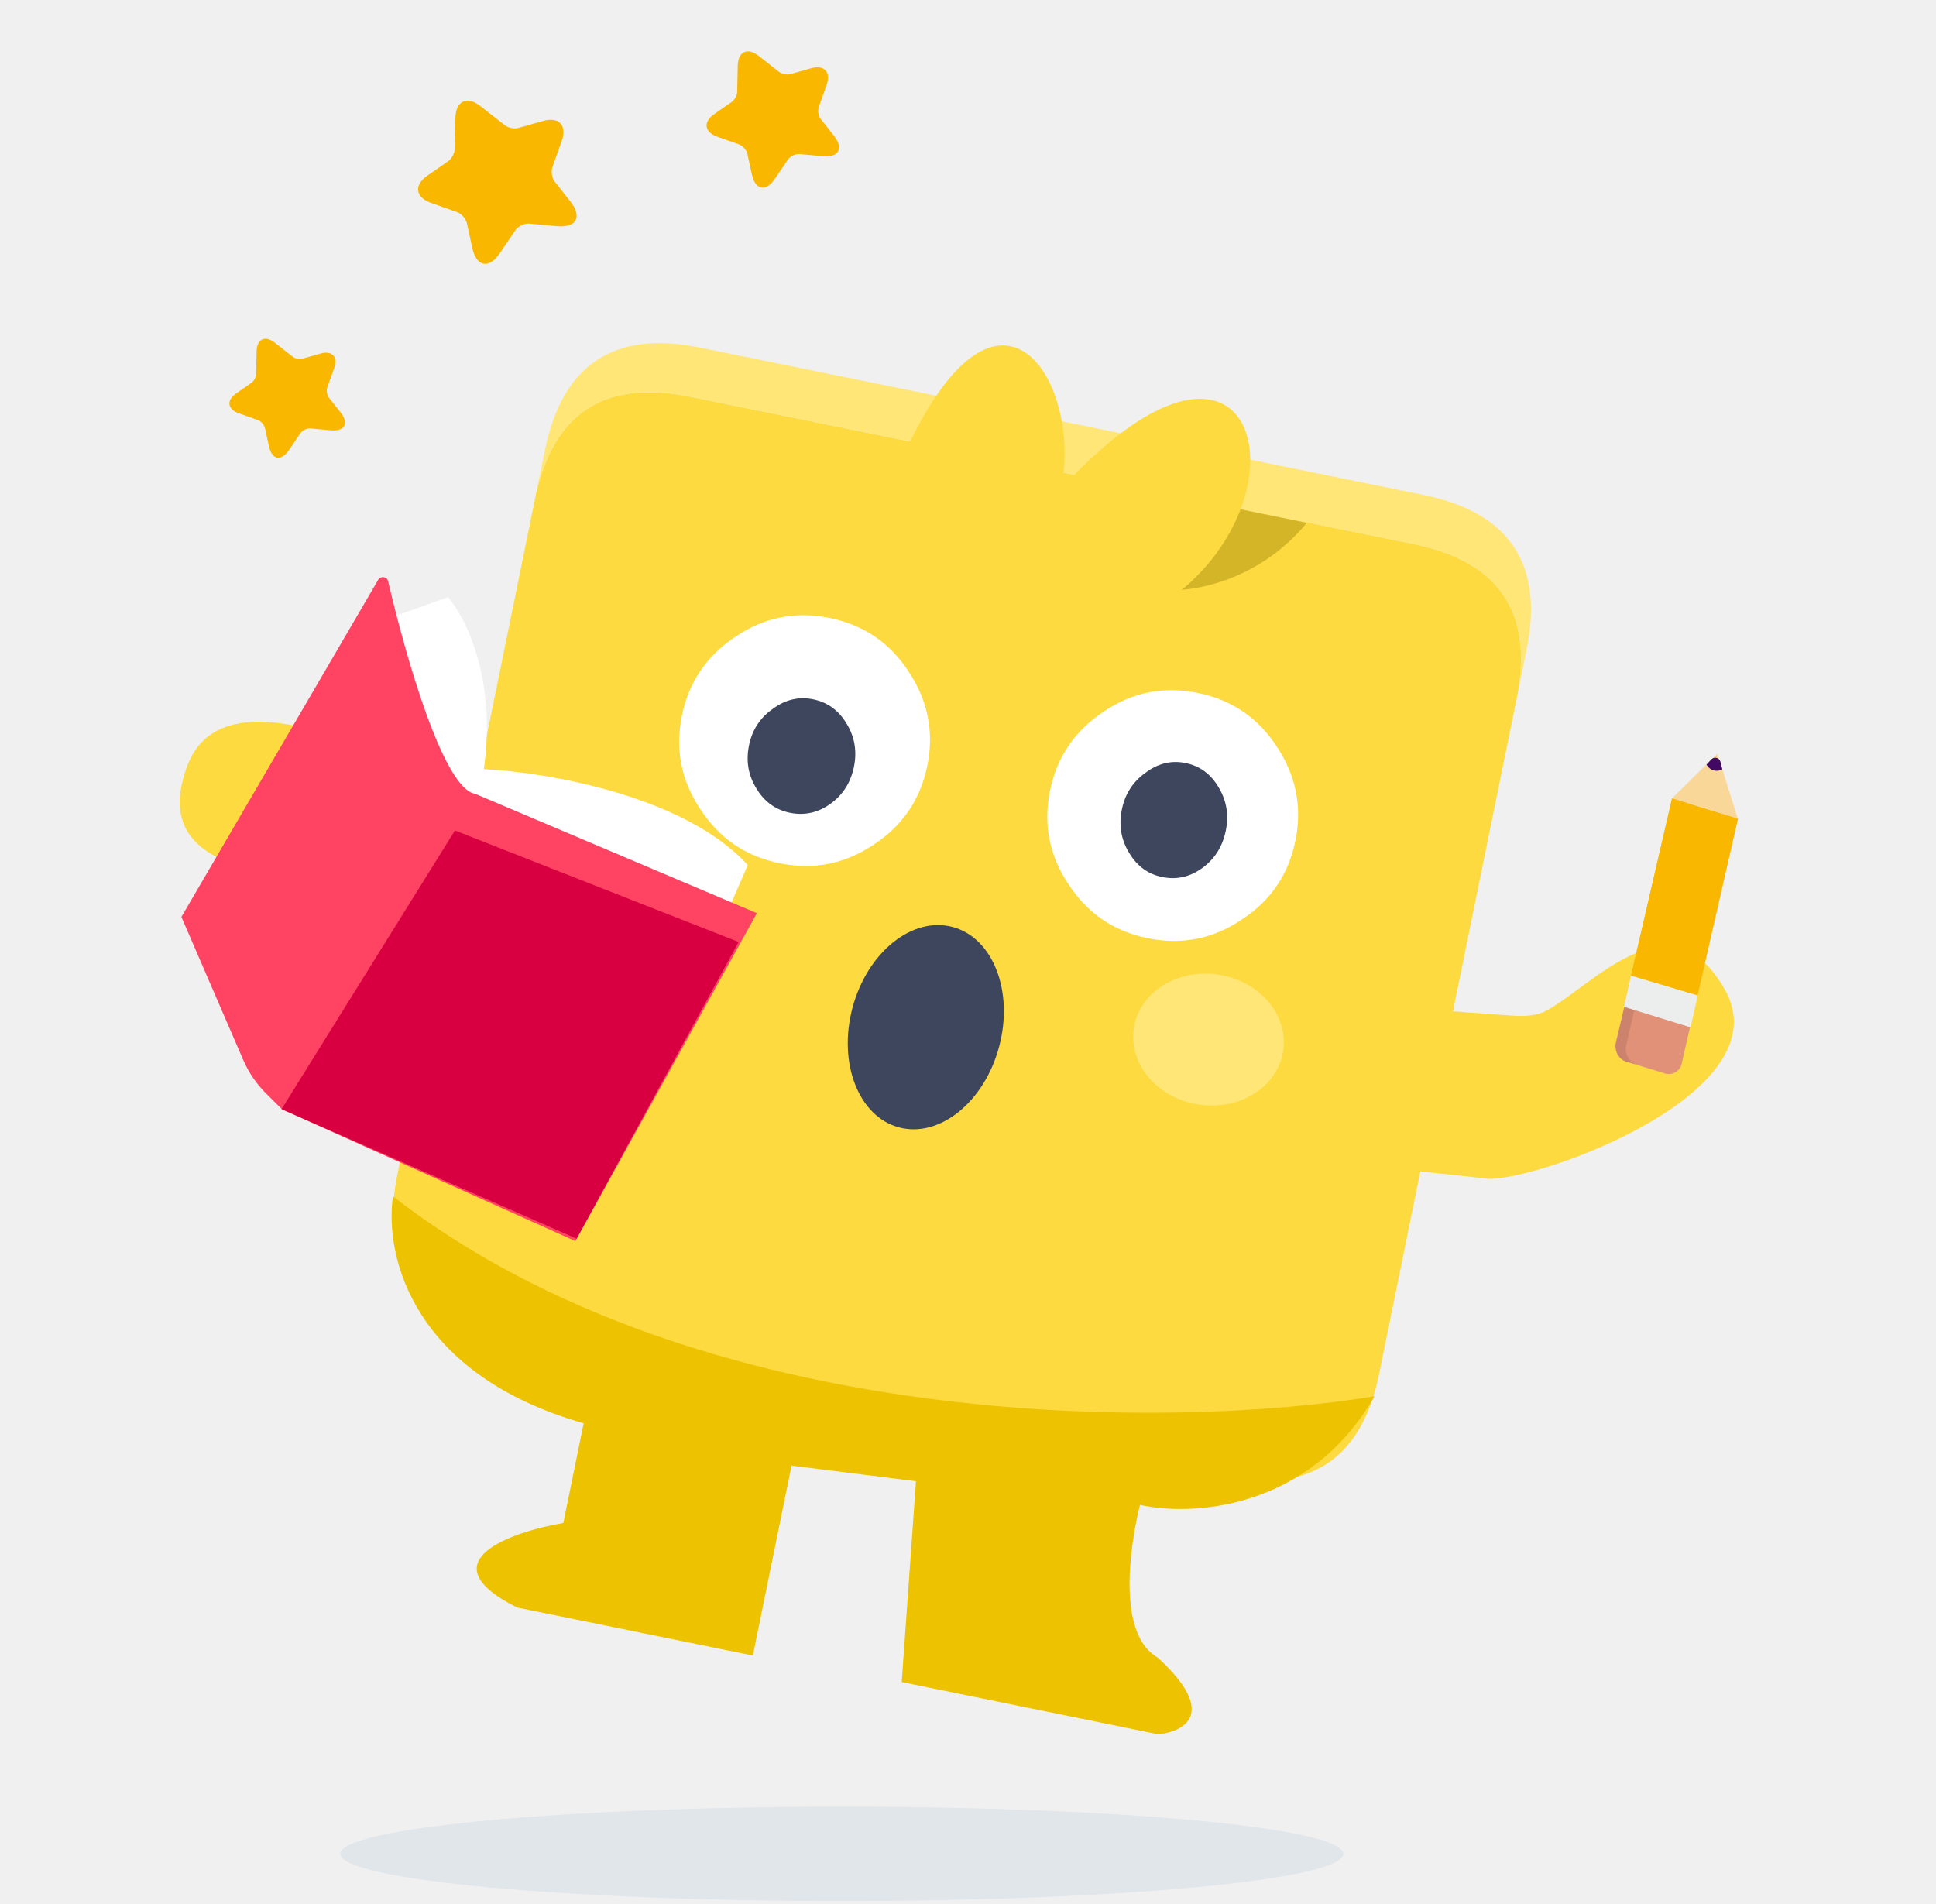
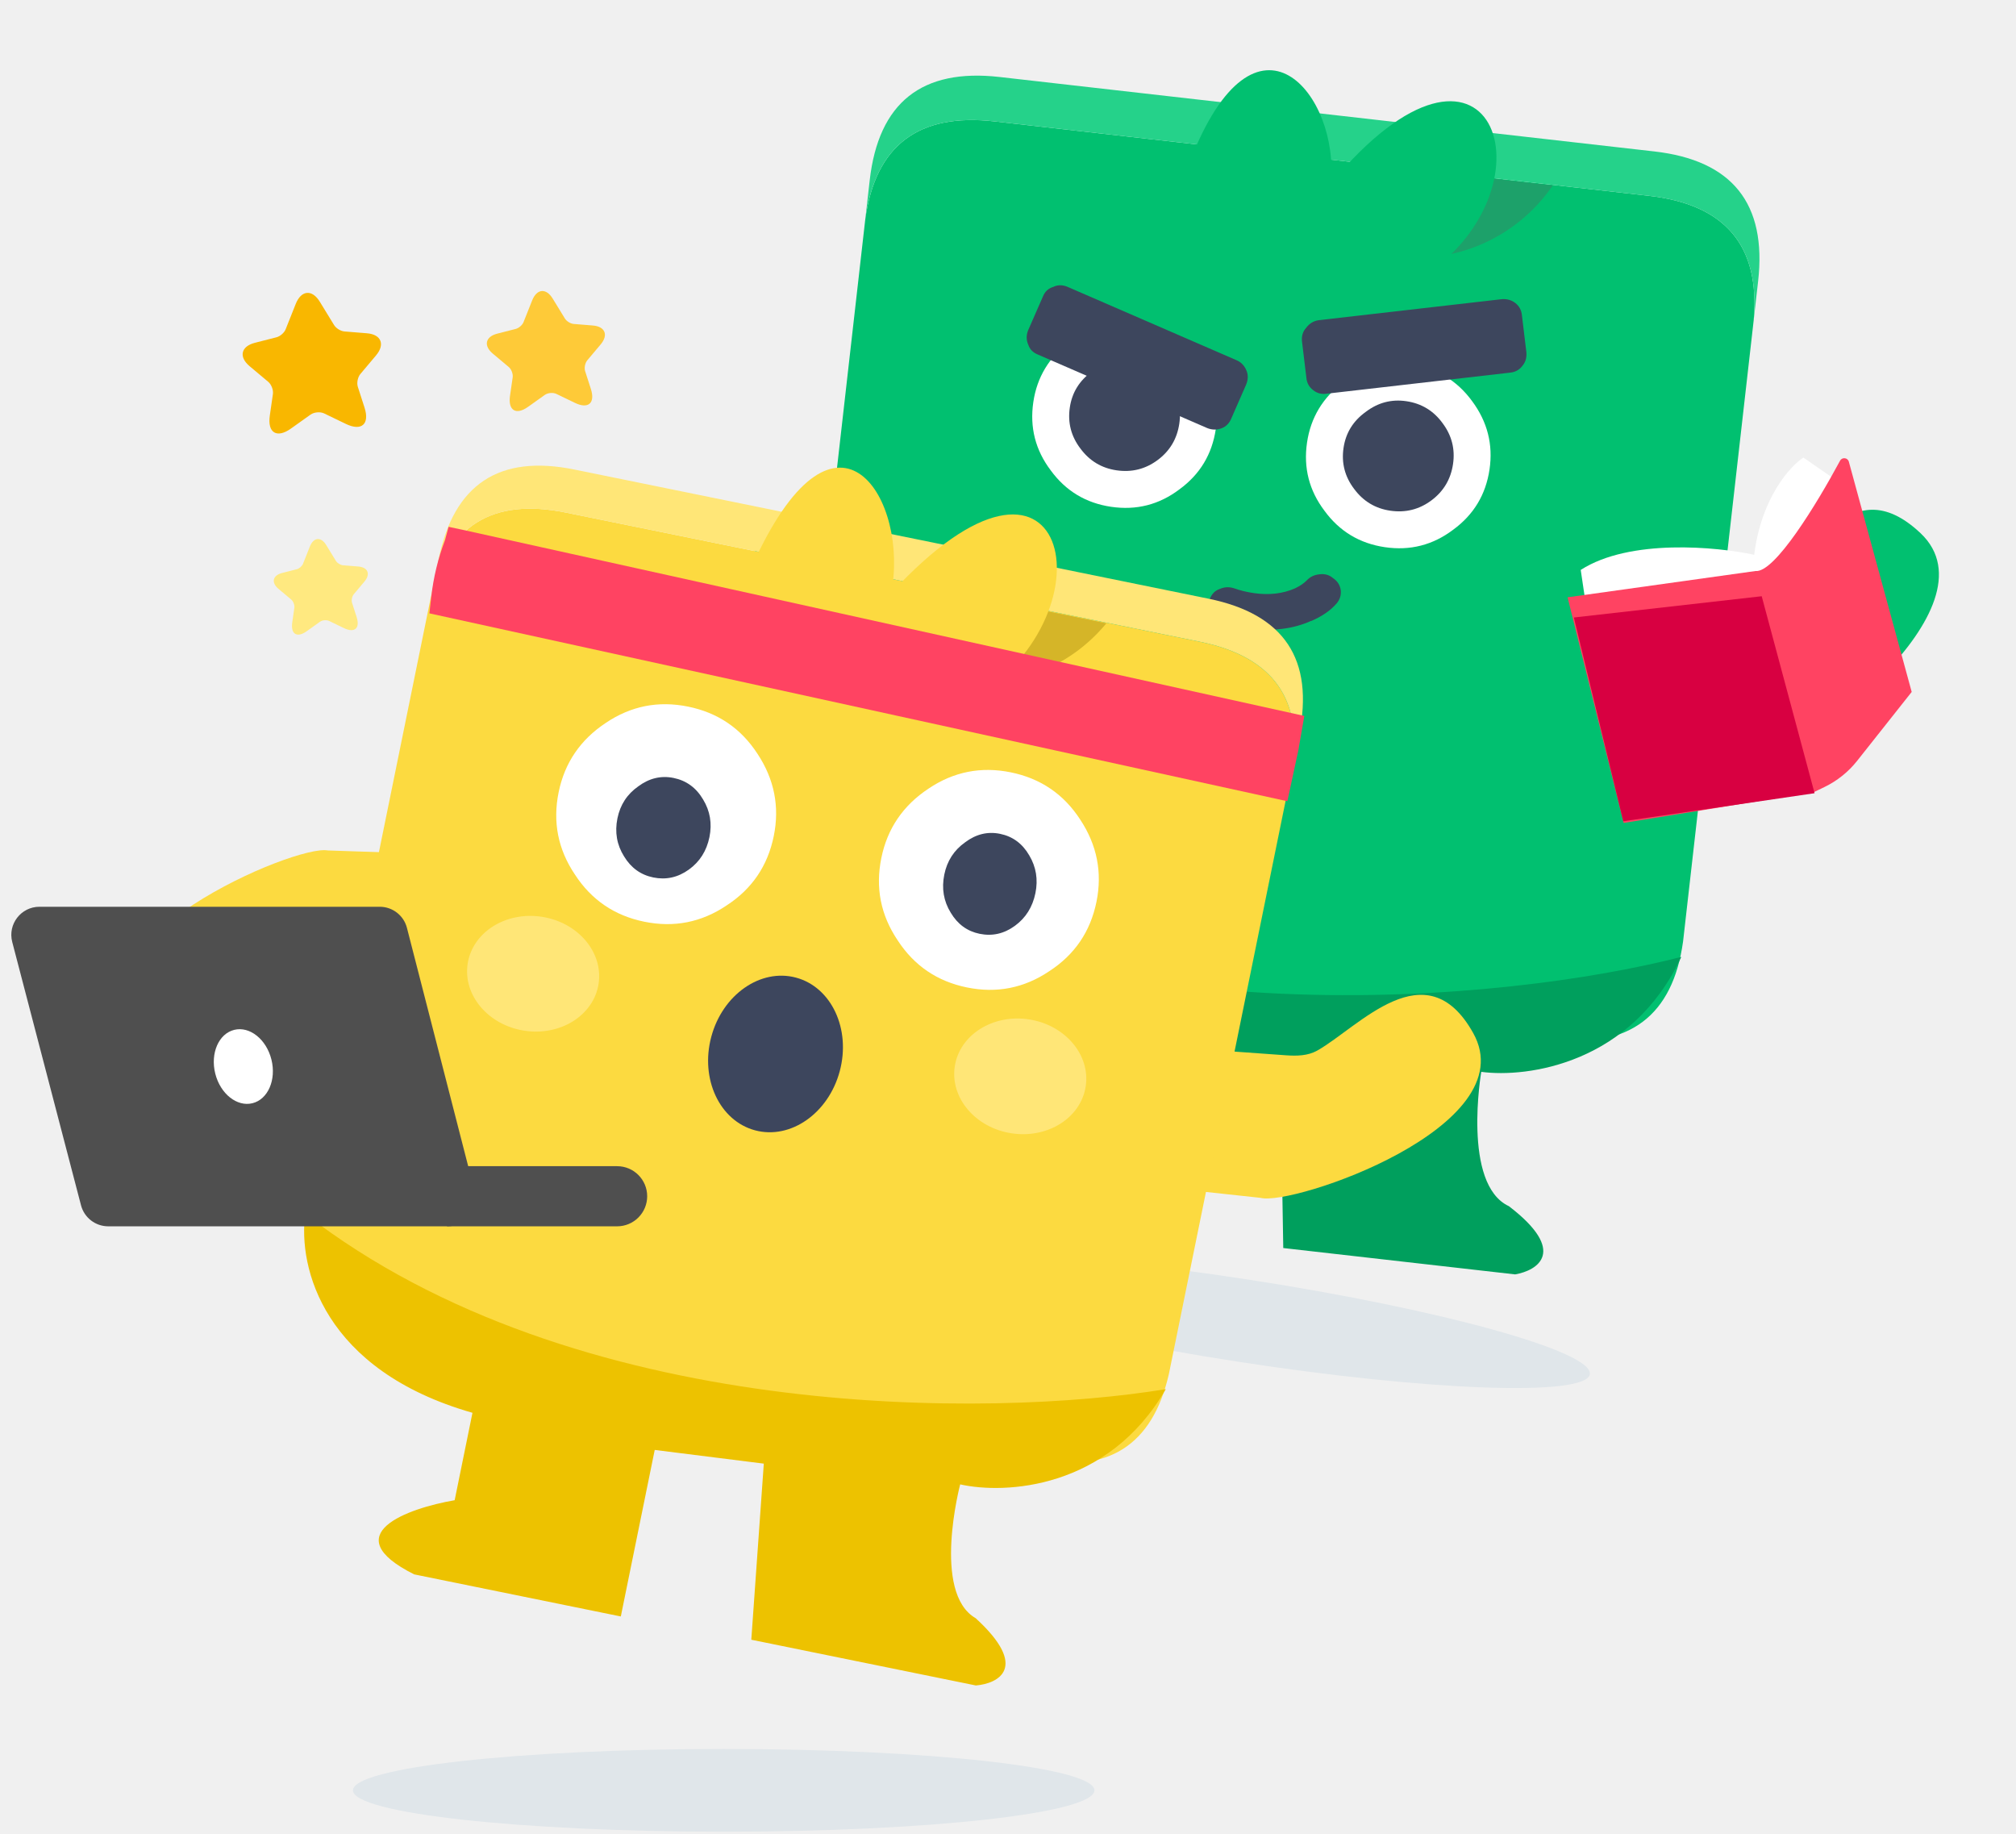
- <svg xmlns="http://www.w3.org/2000/svg" width="362" height="356" viewBox="0 0 362 356" fill="none">
-   <path d="M51.378 64.08L54.724 66.701C55.183 67.061 56.024 67.232 56.585 67.065L59.943 66.113C62.091 65.5 63.232 66.725 62.486 68.832L61.21 72.406C60.998 73.004 61.141 73.913 61.539 74.41L63.652 77.084C65.318 79.197 64.498 80.713 61.82 80.464L58.08 80.116C57.398 80.052 56.536 80.469 56.158 81.026L54.055 84.132C52.549 86.353 50.854 86.031 50.277 83.405L49.554 80.079C49.419 79.457 48.818 78.765 48.219 78.553L44.629 77.279C42.529 76.524 42.305 74.866 44.136 73.592L46.996 71.605C47.477 71.266 47.885 70.52 47.891 69.934L47.982 65.677C48.044 63.379 49.569 62.66 51.378 64.08Z" fill="#F9B700" />
-   <path d="M89.806 19.827L94.395 23.421C95.025 23.915 96.177 24.149 96.947 23.92L101.551 22.615C104.497 21.773 106.061 23.454 105.039 26.342L103.289 31.244C102.998 32.064 103.195 33.31 103.74 33.991L106.638 37.658C108.922 40.555 107.797 42.635 104.126 42.293L98.996 41.816C98.062 41.728 96.879 42.3 96.361 43.064L93.477 47.323C91.412 50.369 89.088 49.926 88.297 46.326L87.306 41.765C87.121 40.913 86.296 39.964 85.475 39.672L80.552 37.925C77.673 36.891 77.365 34.617 79.876 32.87L83.798 30.146C84.458 29.68 85.017 28.657 85.025 27.855L85.15 22.017C85.235 18.865 87.326 17.88 89.806 19.827Z" fill="#F9B700" />
-   <path d="M141.836 10.439L145.67 13.443C146.196 13.855 147.159 14.05 147.802 13.859L151.649 12.769C154.11 12.066 155.417 13.47 154.563 15.883L153.101 19.978C152.858 20.664 153.022 21.705 153.478 22.274L155.899 25.338C157.807 27.758 156.868 29.496 153.8 29.21L149.515 28.812C148.734 28.738 147.746 29.216 147.313 29.855L144.903 33.413C143.178 35.958 141.236 35.588 140.576 32.58L139.747 28.769C139.592 28.057 138.903 27.264 138.218 27.02L134.105 25.561C131.699 24.697 131.442 22.797 133.54 21.337L136.817 19.061C137.367 18.672 137.835 17.817 137.842 17.147L137.946 12.27C138.017 9.636 139.764 8.813 141.836 10.439Z" fill="#F9B700" />
-   <path d="M35.11 142.989C27.69 162.252 49.73 162.557 59.243 166.17C61.408 166.992 62.955 168.787 64.305 170.669L72.215 181.697L98.613 166.635L91.129 155.37C88.16 148.995 43.339 121.625 35.11 142.989Z" fill="#FCDA40" />
-   <path d="M322.585 185.184C312.524 167.159 298.192 183.905 289.33 188.907C287.313 190.045 284.944 190.086 282.634 189.92L269.097 188.946L263.789 218.872L277.235 220.324C284.035 222.121 333.743 205.175 322.585 185.184Z" fill="#FCDA40" />
-   <path d="M283.804 129.59C286.536 114.221 280.025 104.932 264.271 101.723L129.019 74.176C113.341 70.983 103.754 76.993 100.257 92.207L74.119 220.541C71.371 235.987 77.836 245.307 93.514 248.5L228.766 276.047C244.52 279.255 254.154 273.215 257.666 257.925L283.804 129.59Z" fill="#FCDA40" />
-   <path d="M137.571 119.031C132.14 122.623 128.786 127.554 127.509 133.823C126.217 140.169 127.375 146.019 130.984 151.373C134.501 156.787 139.434 160.141 145.781 161.434C152.129 162.726 157.98 161.569 163.334 157.962C168.75 154.446 172.104 149.515 173.396 143.169C174.673 136.9 173.515 131.05 169.922 125.62C166.405 120.205 161.472 116.852 155.125 115.559C148.777 114.266 142.926 115.423 137.571 119.031Z" fill="white" />
-   <path d="M155.285 150.315C157.613 148.641 159.077 146.329 159.677 143.382C160.266 140.493 159.816 137.823 158.328 135.371C156.852 132.86 154.752 131.327 152.026 130.772C149.355 130.228 146.849 130.823 144.508 132.556C142.126 134.22 140.64 136.496 140.052 139.385C139.451 142.332 139.922 145.038 141.465 147.501C142.953 149.952 145.032 151.45 147.703 151.995C150.429 152.55 152.956 151.99 155.285 150.315Z" fill="#3D465D" />
-   <path d="M206.402 133.05C200.971 136.642 197.617 141.573 196.34 147.842C195.047 154.188 196.206 160.038 199.815 165.391C203.332 170.806 208.264 174.16 214.612 175.452C220.959 176.745 226.81 175.588 232.165 171.98C237.58 168.465 240.934 163.534 242.227 157.188C243.504 150.918 242.345 145.069 238.752 139.639C235.235 134.224 230.303 130.871 223.955 129.578C217.607 128.285 211.756 129.442 206.402 133.05Z" fill="white" />
-   <path d="M224.833 162.306C227.145 160.617 228.603 158.292 229.206 155.331C229.797 152.428 229.359 149.748 227.892 147.29C226.436 144.772 224.359 143.239 221.66 142.689C219.015 142.15 216.53 142.755 214.206 144.502C211.84 146.18 210.362 148.47 209.771 151.372C209.167 154.334 209.626 157.049 211.148 159.518C212.615 161.976 214.671 163.475 217.317 164.014C220.016 164.563 222.522 163.994 224.833 162.306Z" fill="#3D465D" />
-   <path d="M264.271 101.723C280.025 104.931 286.536 114.221 283.804 129.59L285.439 121.562C288.709 105.506 282.276 95.834 266.139 92.548L130.888 65.001C114.827 61.73 105.162 68.122 101.892 84.178L100.257 92.207C103.754 76.993 113.341 70.983 129.019 74.176L264.271 101.723Z" fill="#FFE677" />
-   <ellipse cx="122.068" cy="172.528" rx="14.126" ry="12.289" transform="rotate(8.70226 122.068 172.528)" fill="#FFE677" />
-   <ellipse cx="225.969" cy="194.41" rx="14.126" ry="12.289" transform="rotate(8.70226 225.969 194.41)" fill="#FFE677" />
-   <path opacity="0.9" d="M244.348 97.787C235.047 109.026 222.351 110.837 217.166 110.337L225.646 93.978L244.348 97.787Z" fill="#D0B126" />
-   <path d="M168.604 314.558L171.272 277.004L148.005 274.083L140.772 309.598L96.689 300.619C79.675 292.086 95.363 286.522 105.334 284.806L109.131 266.166C77.352 257.078 71.888 235.204 73.468 223.735C131.08 268.36 219.838 267.251 257.016 261.118C244.661 282.508 222.629 283.571 213.158 281.429C213.158 281.429 207.047 304.543 216.465 309.972C227.97 320.509 221.285 323.924 216.504 324.314L168.604 314.558Z" fill="#EDC200" />
-   <path d="M198.415 91.386C236.353 50.204 246.065 95.369 216.239 113.712C180.205 122.369 170.012 97.632 169.419 84.182C187.141 46.246 202.427 71.69 198.415 91.386Z" fill="#FCDA40" />
-   <path d="M303.64 188.28L315.906 192.06L324.921 153.063L312.655 149.283L303.64 188.28Z" fill="#F9B700" />
-   <path d="M321.673 152.07L313.811 186.478L317.115 187.496L324.977 153.089L321.673 152.07Z" fill="#F9B700" />
-   <path d="M312.655 149.282L315.77 150.242L306.339 187.411L304.275 185.499L312.655 149.282Z" fill="#F9B700" />
-   <path d="M304.112 198.524L311.316 200.744C312.679 201.164 314.119 200.333 314.437 198.942L316.298 190.799L304.032 187.019L302.097 195.033C301.854 196.552 302.63 198.173 304.112 198.524Z" fill="#E19178" />
-   <path d="M304.044 195.633C303.726 197.023 304.697 198.704 306.06 199.124L311.316 200.744L304.113 198.524C302.75 198.104 301.779 196.423 302.217 194.963L304.032 187.019L305.859 187.688L304.044 195.633Z" fill="#CB836D" />
-   <path d="M304.95 182.448L317.462 186.162L316.1 192.12L303.64 188.28L304.95 182.448Z" fill="#ECEEEE" />
-   <path d="M312.655 149.283L321.125 140.944L324.92 153.063L312.655 149.283Z" fill="#F9D798" />
-   <path d="M322.043 143.863C321.035 144.445 319.746 144.099 319.164 143.091L319.097 142.977L319.99 142.021C320.531 141.442 321.498 141.692 321.691 142.461L322.043 143.863V143.863Z" fill="#420964" />
-   <ellipse cx="157.404" cy="346.679" rx="93.77" ry="8.824" fill="#E0E6EA" />
-   <ellipse cx="173.113" cy="192.093" rx="14.183" ry="19.398" transform="rotate(15 173.113 192.093)" fill="#3D465D" />
-   <path d="M83.747 111.682L74.424 115.016L70.473 118.968C62.249 127.192 78.263 147.069 87.299 155.98L134.961 172.989L139.82 161.774C128.008 148.765 102.002 144.391 90.476 143.831C92.868 126.784 86.987 115.296 83.747 111.682Z" fill="white" />
-   <path d="M88.827 148.444L141.52 170.772L107.582 232.098L52.734 207.453L49.731 204.465C47.931 202.673 46.488 200.555 45.48 198.223L33.919 171.472L70.722 108.42C71.181 107.634 72.37 107.815 72.576 108.701C75.891 122.974 82.96 147.537 88.827 148.444Z" fill="#FF4362" />
-   <path d="M85.065 155.311L138.109 176.16L107.819 231.643L52.65 207.411L85.065 155.311Z" fill="#D80041" />
+ <svg xmlns="http://www.w3.org/2000/svg" width="430" height="391" viewBox="0 0 430 391" fill="none">
+   <ellipse cx="265.243" cy="281.66" rx="74.739" ry="8.824" transform="rotate(8.78024 265.243 281.66)" fill="#E0E6EA" />
+   <path d="M133.796 163.01C149.11 177.469 157.912 156.708 164.997 149.179C166.584 147.493 168.831 146.745 171.085 146.21L184.59 143.001L180.594 112.316L167.091 115.017C159.939 115.352 116.847 147.008 133.796 163.01Z" fill="#01C070" />
+   <path d="M409.642 113.711C394.328 99.252 385.525 120.013 378.441 127.541C376.854 129.228 374.607 129.976 372.353 130.511L358.848 133.719L362.844 164.404L376.346 161.703C383.499 161.369 426.59 129.713 409.642 113.711Z" fill="#01C070" />
+   <path d="M374.052 68.288C375.452 52.456 368.02 43.615 351.755 41.766L212.123 25.891C195.938 24.051 186.75 31.002 184.56 46.744L169.497 179.234C168.088 195.145 175.476 204.02 191.662 205.861L331.294 221.736C347.558 223.585 356.79 216.599 358.989 200.778L374.052 68.288Z" fill="#01C070" />
+   <path d="M242.731 69.17C237.347 68.376 232.491 69.615 228.164 72.886C223.772 76.148 221.184 80.438 220.4 85.756C219.606 91.139 220.846 95.993 224.118 100.319C227.316 104.701 231.608 107.288 236.992 108.082C242.376 108.877 247.232 107.638 251.559 104.366C255.941 101.169 258.529 96.879 259.323 91.496C260.107 86.178 258.868 81.324 255.605 76.933C252.406 72.552 248.115 69.964 242.731 69.17Z" fill="white" />
+   <path d="M241.583 76.953C238.404 76.484 235.508 77.249 232.893 79.249C230.223 81.175 228.653 83.726 228.185 86.904C227.706 90.147 228.468 93.075 230.468 95.69C232.404 98.294 234.961 99.831 238.14 100.3C241.383 100.778 244.308 100.05 246.913 98.115C249.518 96.18 251.06 93.591 251.538 90.349C252.007 87.171 251.273 84.279 249.338 81.675C247.412 79.005 244.827 77.431 241.583 76.953Z" fill="#3D465D" />
+   <path d="M301.115 77.781C295.731 76.987 290.875 78.225 286.548 81.497C282.157 84.759 279.569 89.049 278.784 94.367C277.99 99.75 279.23 104.604 282.502 108.93C285.701 113.311 289.992 115.899 295.376 116.693C300.76 117.487 305.616 116.249 309.943 112.977C314.325 109.78 316.913 105.49 317.707 100.107C318.491 94.789 317.252 89.935 313.989 85.544C310.791 81.163 306.499 78.575 301.115 77.781Z" fill="white" />
+   <path d="M299.967 85.563C296.789 85.094 293.892 85.86 291.277 87.86C288.607 89.785 287.037 92.337 286.569 95.515C286.09 98.757 286.852 101.686 288.852 104.3C290.788 106.905 293.345 108.442 296.524 108.911C299.767 109.389 302.692 108.661 305.297 106.726C307.902 104.791 309.444 102.202 309.922 98.959C310.391 95.781 309.658 92.89 307.722 90.285C305.796 87.616 303.211 86.042 299.967 85.563Z" fill="#3D465D" />
+   <path d="M219.333 73.535C219.653 74.51 220.346 75.209 221.41 75.631L257.479 91.287C258.478 91.7 259.503 91.719 260.553 91.343C261.537 90.958 262.241 90.234 262.663 89.169L265.811 81.98C266.233 80.916 266.247 79.924 265.852 79.004C265.412 77.945 264.692 77.21 263.692 76.797L227.624 61.141C226.559 60.718 225.562 60.737 224.633 61.196C223.593 61.507 222.862 62.194 222.44 63.258L219.291 70.448C218.869 71.512 218.883 72.541 219.333 73.535Z" fill="#3D465D" />
+   <path d="M281.238 68.289C280.153 68.46 279.278 68.994 278.616 69.89C277.908 70.647 277.602 71.596 277.699 72.737L278.638 80.529C278.735 81.67 279.231 82.571 280.128 83.234C280.96 83.886 281.918 84.127 283.004 83.956L322.042 79.476C323.183 79.379 324.085 78.882 324.748 77.986C325.391 77.219 325.664 76.266 325.567 75.125L324.628 67.333C324.532 66.192 324.067 65.296 323.236 64.643C322.404 63.99 321.418 63.712 320.277 63.809L281.238 68.289Z" fill="#3D465D" />
+   <path d="M284.357 123.318C283.535 122.6 282.549 122.322 281.398 122.484C280.322 122.59 279.43 123.022 278.722 123.779C278.097 124.416 277.251 124.987 276.182 125.492C273.562 126.629 270.63 126.959 267.386 126.481C265.894 126.261 264.519 125.925 263.26 125.474C262.186 125.117 261.151 125.164 260.157 125.613C259.182 125.933 258.483 126.625 258.061 127.69C257.658 128.624 257.714 129.593 258.229 130.597C258.633 131.452 259.4 132.095 260.529 132.527C262.224 133.174 264.141 133.656 266.282 133.971C271.277 134.708 275.763 134.177 279.74 132.378L279.628 132.461C282.035 131.424 283.881 130.139 285.168 128.606C285.821 127.775 286.089 126.854 285.973 125.842C285.802 124.757 285.263 123.915 284.357 123.318Z" fill="#3D465D" />
+   <path d="M351.755 41.766C368.02 43.615 375.452 52.456 374.052 68.287L374.994 59.999C376.879 43.423 369.491 34.188 352.832 32.294L213.2 16.419C196.62 14.534 187.387 21.879 185.503 38.456L184.56 46.744C186.75 31.002 195.938 24.051 212.123 25.891L351.755 41.766Z" fill="#25D28A" />
+   <path d="M331.198 39.551C322.767 51.78 310.052 54.749 304.749 54.704L311.89 37.356L331.198 39.551Z" fill="#1DA16A" />
+   <path d="M273.712 266.161L273.068 227.835L249.209 226.948L245.041 263.612L199.531 258.438C181.514 251.301 196.929 244.258 206.888 241.629L209.076 222.385C176.035 216.002 168.542 194.304 169.122 182.531C231.533 222.653 321.454 213.611 358.614 204.075C347.991 226.872 325.741 229.914 315.944 228.586C315.944 228.586 311.807 252.575 321.844 257.241C334.453 266.901 327.977 270.961 323.162 271.783L273.712 266.161Z" fill="#009F5D" />
+   <path d="M283.813 39.158C318.157 -1.947 332.443 39.421 304.058 58.665C268.434 69.335 255.676 47.031 253.75 34.546C267.95 -2.074 285.932 20.521 283.813 39.158Z" fill="#01C070" />
+   <path d="M27.236 219.761C38.6 236.995 51.657 219.236 60.126 213.593C62.053 212.309 64.413 212.094 66.729 212.089L80.3 212.061L83.384 181.824L69.867 181.369C62.953 180.079 14.633 200.649 27.236 219.761Z" fill="#FCDA40" />
+   <path d="M314.228 220.321C304.167 202.295 289.835 219.042 280.973 224.044C278.956 225.182 276.587 225.222 274.277 225.056L260.74 224.083L255.432 254.008L268.878 255.461C275.678 257.257 325.386 240.312 314.228 220.321Z" fill="#FCDA40" />
+   <path d="M275.447 164.727C278.179 149.357 271.668 140.068 255.914 136.86L120.662 109.313C104.984 106.119 95.397 112.13 91.9 127.343L65.762 255.678C63.014 271.124 69.479 280.443 85.157 283.636L220.409 311.183C236.163 314.392 245.797 308.351 249.309 293.061L275.447 164.727Z" fill="#FCDA40" />
+   <path d="M129.214 154.168C123.783 157.76 120.429 162.691 119.153 168.96C117.86 175.306 119.018 181.156 122.627 186.509C126.144 191.924 131.077 195.277 137.424 196.57C143.772 197.863 149.623 196.706 154.978 193.098C160.393 189.583 163.747 184.652 165.039 178.306C166.316 172.036 165.158 166.187 161.565 160.757C158.048 155.342 153.115 151.988 146.768 150.696C140.42 149.403 134.569 150.56 129.214 154.168Z" fill="white" />
+   <path d="M146.928 185.452C149.256 183.777 150.72 181.466 151.321 178.519C151.909 175.63 151.459 172.96 149.971 170.508C148.495 167.997 146.395 166.464 143.669 165.909C140.998 165.365 138.492 165.959 136.152 167.693C133.769 169.357 132.283 171.633 131.695 174.521C131.095 177.469 131.566 180.174 133.108 182.637C134.596 185.089 136.675 186.587 139.346 187.131C142.072 187.686 144.599 187.127 146.928 185.452Z" fill="#3D465D" />
+   <path d="M198.045 168.187C192.614 171.779 189.26 176.709 187.983 182.979C186.69 189.325 187.849 195.175 191.458 200.528C194.975 205.943 199.907 209.296 206.255 210.589C212.602 211.882 218.453 210.725 223.808 207.117C229.223 203.601 232.577 198.671 233.87 192.325C235.147 186.055 233.988 180.205 230.395 174.775C226.878 169.361 221.946 166.007 215.598 164.714C209.25 163.422 203.399 164.579 198.045 168.187Z" fill="white" />
+   <path d="M216.476 197.442C218.788 195.754 220.246 193.429 220.849 190.467C221.44 187.565 221.002 184.885 219.535 182.426C218.08 179.909 216.002 178.376 213.303 177.826C210.658 177.287 208.173 177.892 205.849 179.639C203.483 181.316 202.005 183.606 201.414 186.509C200.811 189.471 201.27 192.186 202.791 194.655C204.258 197.113 206.314 198.611 208.96 199.15C211.659 199.7 214.165 199.131 216.476 197.442Z" fill="#3D465D" />
+   <path d="M255.914 136.859C271.668 140.068 278.179 149.357 275.447 164.727L277.082 156.699C280.353 140.642 273.919 130.971 257.782 127.684L122.531 100.138C106.47 96.867 96.805 103.259 93.535 119.315L91.9 127.343C95.397 112.13 104.984 106.119 120.662 109.312L255.914 136.859Z" fill="#FFE677" />
+   <ellipse cx="113.711" cy="207.665" rx="14.126" ry="12.289" transform="rotate(8.70226 113.711 207.665)" fill="#FFE677" />
+   <ellipse cx="217.612" cy="229.547" rx="14.126" ry="12.289" transform="rotate(8.70226 217.612 229.547)" fill="#FFE677" />
+   <path opacity="0.9" d="M235.991 132.923C226.69 144.163 213.994 145.973 208.809 145.474L217.289 129.114L235.991 132.923Z" fill="#D0B126" />
+   <path d="M160.247 349.695L162.915 312.141L139.648 309.22L132.415 344.734L88.332 335.756C71.318 327.223 87.007 321.658 96.977 319.943L100.774 301.302C68.995 292.214 63.531 270.34 65.111 258.872C122.723 303.497 211.481 302.388 248.659 296.255C236.304 317.645 214.273 318.708 204.801 316.565C204.801 316.565 198.69 339.68 208.108 345.109C219.613 355.645 212.928 359.06 208.147 359.451L160.247 349.695Z" fill="#EDC200" />
+   <path d="M190.058 126.523C227.996 85.341 237.709 130.505 207.882 148.849C171.848 157.505 161.655 132.769 161.062 119.319C178.784 81.383 194.07 106.827 190.058 126.523Z" fill="#FCDA40" />
+   <ellipse cx="154.36" cy="381.816" rx="79.075" ry="8.824" fill="#E0E6EA" />
+   <ellipse cx="165.413" cy="224.776" rx="14.183" ry="16.858" transform="rotate(15 165.413 224.776)" fill="#3D465D" />
+   <path d="M68.218 64.358L71.261 69.33C71.678 70.012 72.677 70.634 73.478 70.689L78.248 71.075C81.302 71.316 82.181 73.436 80.213 75.786L76.861 79.767C76.302 80.434 76.051 81.67 76.324 82.499L77.757 86.947C78.885 90.46 77.105 92.015 73.784 90.412L69.145 88.173C68.3 87.763 66.992 87.886 66.239 88.421L62.049 91.404C59.05 93.536 57.027 92.31 57.544 88.66L58.209 84.04C58.333 83.177 57.892 81.999 57.225 81.439L53.223 78.082C50.887 76.107 51.392 73.869 54.356 73.11L58.983 71.928C59.763 71.722 60.645 70.959 60.933 70.209L63.09 64.784C64.271 61.86 66.574 61.667 68.218 64.358Z" fill="#F9B700" />
+   <path d="M117.891 63.685L120.489 67.929C120.845 68.511 121.697 69.042 122.381 69.088L126.452 69.418C129.058 69.624 129.808 71.434 128.129 73.439L125.268 76.837C124.791 77.406 124.576 78.461 124.81 79.168L126.033 82.965C126.996 85.963 125.476 87.291 122.642 85.923L118.682 84.011C117.961 83.662 116.845 83.767 116.202 84.223L112.626 86.769C110.066 88.589 108.34 87.542 108.781 84.427L109.349 80.484C109.455 79.747 109.078 78.742 108.509 78.264L105.093 75.399C103.099 73.713 103.531 71.803 106.06 71.155L110.009 70.146C110.675 69.97 111.427 69.319 111.673 68.679L113.514 64.049C114.522 61.553 116.488 61.389 117.891 63.685Z" fill="#FECA38" />
+   <path d="M69.586 116.249L71.655 119.628C71.939 120.092 72.617 120.515 73.162 120.552L76.404 120.815C78.48 120.978 79.077 122.42 77.74 124.017L75.462 126.723C75.081 127.176 74.91 128.017 75.096 128.58L76.07 131.604C76.837 133.992 75.627 135.049 73.37 133.959L70.216 132.437C69.642 132.159 68.753 132.242 68.241 132.606L65.393 134.634C63.354 136.083 61.979 135.249 62.331 132.768L62.783 129.628C62.867 129.041 62.567 128.24 62.114 127.86L59.393 125.578C57.805 124.235 58.149 122.714 60.163 122.198L63.308 121.394C63.839 121.254 64.438 120.736 64.634 120.226L66.1 116.538C66.903 114.551 68.469 114.42 69.586 116.249Z" fill="#FFE980" />
+   <path d="M98.715 112.998L278.199 152.682L276.933 159.992L274.587 170.875L91.591 130.808L91.989 127.258C92.453 123.126 93.436 119.069 94.917 115.183L95.682 112.353L98.715 112.998Z" fill="#FF4362" />
+   <path d="M2.61 200.897C1.617 197.095 4.486 193.38 8.416 193.38H80.988C83.727 193.38 86.117 195.234 86.799 197.887L101.231 254.037C102.206 257.834 99.339 261.531 95.419 261.531L23.084 261.531C20.354 261.531 17.968 259.688 17.279 257.047L2.61 200.897Z" fill="#4F4F4F" />
+   <path d="M95.361 248.706H131.627C135.169 248.706 138.04 251.577 138.04 255.119C138.04 258.66 135.169 261.531 131.627 261.531H95.361V248.706Z" fill="#4F4F4F" />
+   <ellipse cx="51.902" cy="227.456" rx="6.174" ry="8.061" transform="rotate(-13.9979 51.9017 227.456)" fill="white" />
+   <path d="M384.649 97.583L390.409 101.569L392.386 104.993C396.5 112.118 381.917 122.769 374.111 127.204L338.427 130.1L337.159 121.546C347.613 114.82 366.185 116.593 374.164 118.32C375.651 106.233 381.773 99.459 384.649 97.583Z" fill="white" />
+   <path d="M374.447 121.775L334.351 127.384L346.313 175.506L386.886 168.934L389.121 167.857C391.848 166.543 394.241 164.628 396.119 162.255L407.752 147.565L394.345 98.462C394.105 97.583 392.908 97.448 392.476 98.25C387.513 107.461 378.523 122.219 374.447 121.775Z" fill="#FF4362" />
+   <path d="M375.76 127.156L335.694 131.691L346.234 175.151L387.038 169.164L375.76 127.156Z" fill="#D80041" />
</svg>
